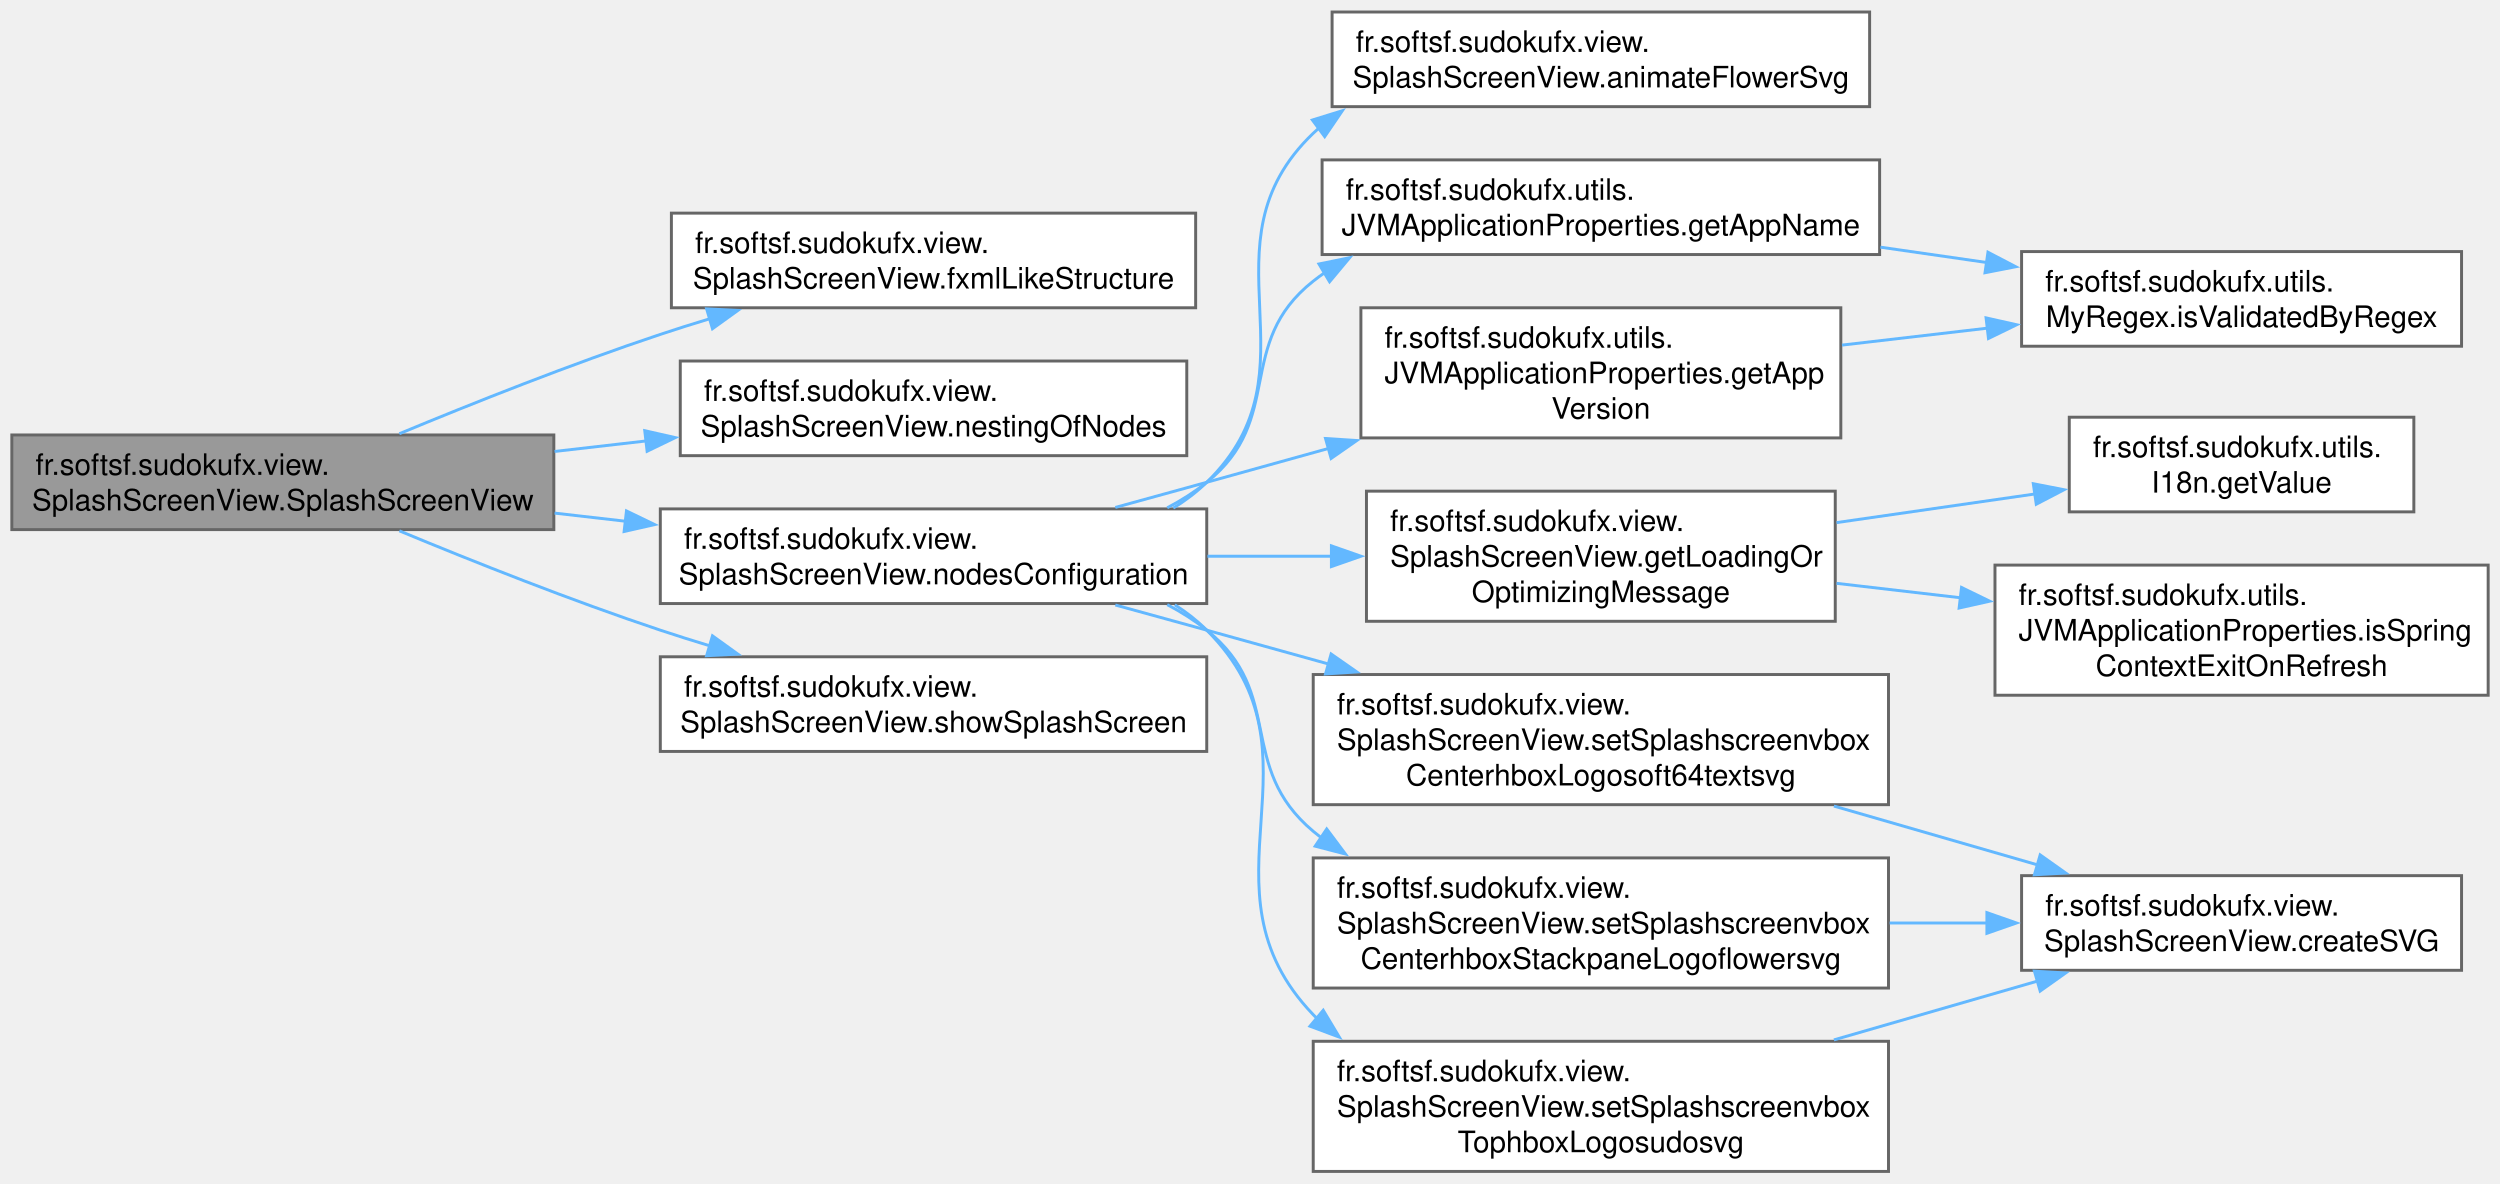
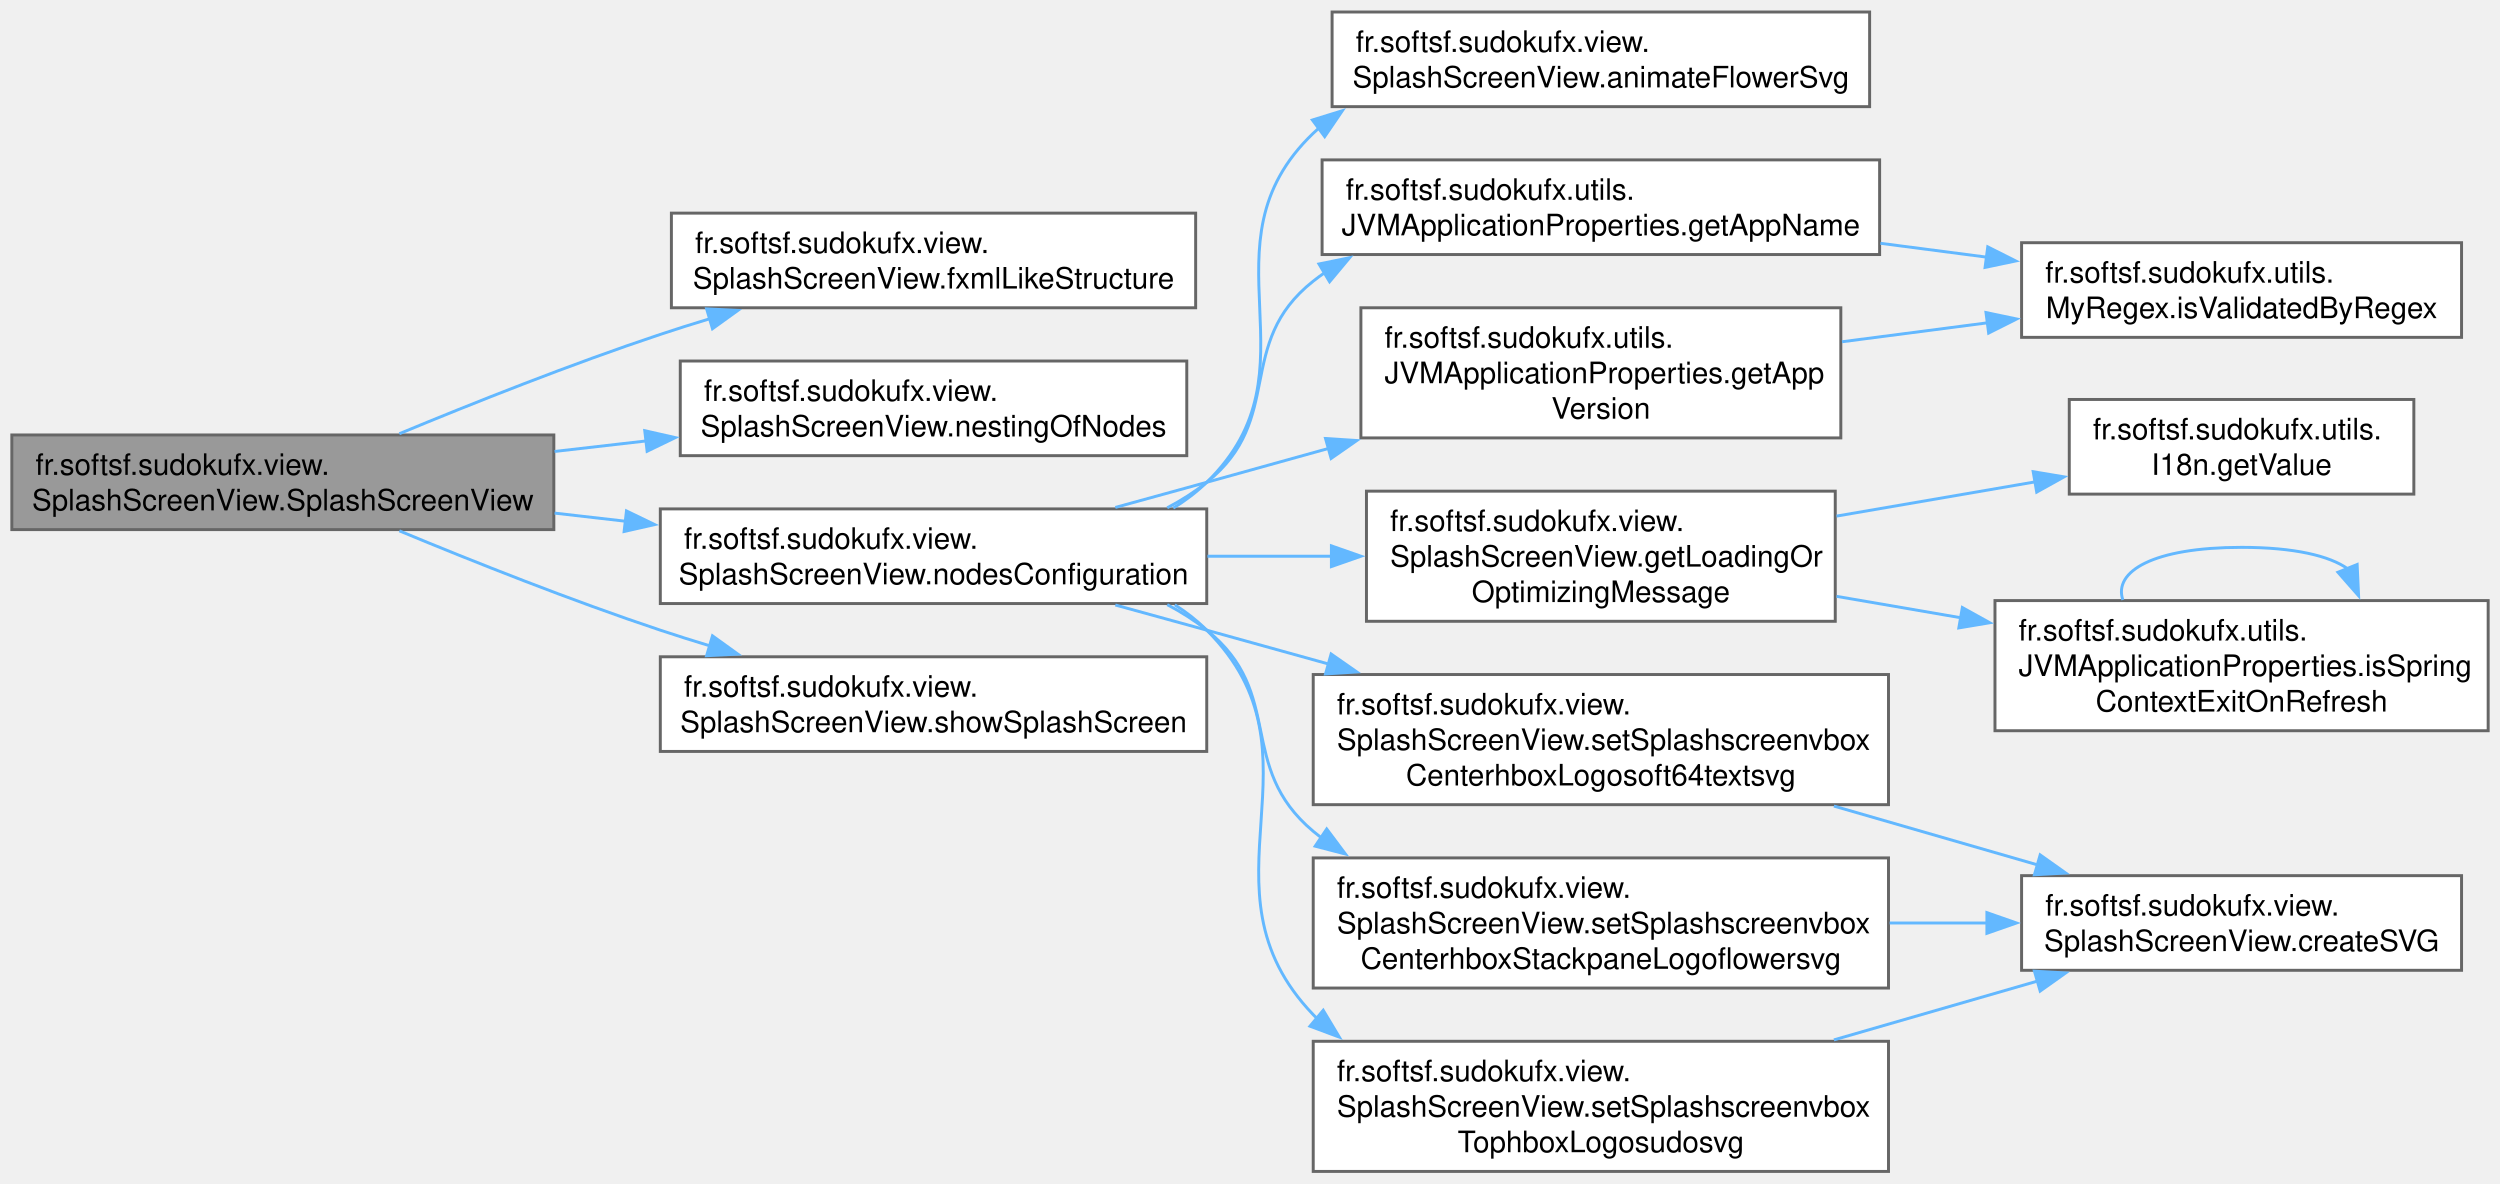
<svg xmlns="http://www.w3.org/2000/svg" xmlns:xlink="http://www.w3.org/1999/xlink" width="845pt" height="400pt" viewBox="0.00 0.00 845.25 400.00">
  <g id="graph0" class="graph" transform="scale(1 1) rotate(0) translate(4 396)">
    <g id="Node000001" class="node">
      <g id="a_Node000001">
        <a xlink:title="Constructor for SplashScreenView.">
          <polygon fill="#999999" stroke="#666666" points="183.25,-249 0,-249 0,-217 183.25,-217 183.25,-249" />
          <text text-anchor="start" x="8" y="-235.5" font-family="Helvetica,sans-Serif" font-size="10.00">fr.softsf.sudokufx.view.</text>
          <text text-anchor="middle" x="91.62" y="-223.5" font-family="Helvetica,sans-Serif" font-size="10.00">SplashScreenView.SplashScreenView</text>
        </a>
      </g>
    </g>
    <g id="Node000002" class="node">
      <g id="a_Node000002">
        <a xlink:href="classfr_1_1softsf_1_1sudokufx_1_1view_1_1_splash_screen_view.html#abe063bf7b79bce818e0d42c0c9b9d229" target="_top" xlink:title="Sets up the basic structure and properties of the UI components, similar to what would be defined in ...">
          <polygon fill="white" stroke="#666666" points="400.25,-324 223,-324 223,-292 400.25,-292 400.25,-324" />
          <text text-anchor="start" x="231" y="-310.5" font-family="Helvetica,sans-Serif" font-size="10.00">fr.softsf.sudokufx.view.</text>
          <text text-anchor="middle" x="311.62" y="-298.5" font-family="Helvetica,sans-Serif" font-size="10.00">SplashScreenView.fxmlLikeStructure</text>
        </a>
      </g>
    </g>
    <g id="edge1_Node000001_Node000002" class="edge">
      <g id="a_edge1_Node000001_Node000002">
        <a xlink:title=" ">
          <path fill="none" stroke="#63b8ff" d="M131.02,-249.42C155.92,-259.76 189.2,-272.99 219.25,-283 224.67,-284.81 230.3,-286.58 235.99,-288.3" />
          <polygon fill="#63b8ff" stroke="#63b8ff" points="234.91,-291.63 245.49,-291.11 236.89,-284.92 234.91,-291.63" />
        </a>
      </g>
    </g>
    <g id="Node000003" class="node">
      <g id="a_Node000003">
        <a xlink:href="classfr_1_1softsf_1_1sudokufx_1_1view_1_1_splash_screen_view.html#a0af4ab414c9c917edc9975bfd5c63fbd" target="_top" xlink:title="Nests the UI components in their parent containers.">
          <polygon fill="white" stroke="#666666" points="397.25,-274 226,-274 226,-242 397.25,-242 397.25,-274" />
          <text text-anchor="start" x="234" y="-260.5" font-family="Helvetica,sans-Serif" font-size="10.00">fr.softsf.sudokufx.view.</text>
          <text text-anchor="middle" x="311.62" y="-248.5" font-family="Helvetica,sans-Serif" font-size="10.00">SplashScreenView.nestingOfNodes</text>
        </a>
      </g>
    </g>
    <g id="edge2_Node000001_Node000003" class="edge">
      <g id="a_edge2_Node000001_Node000003">
        <a xlink:title=" ">
          <path fill="none" stroke="#63b8ff" d="M183.5,-243.42C193.79,-244.6 204.31,-245.81 214.67,-247" />
          <polygon fill="#63b8ff" stroke="#63b8ff" points="213.99,-250.44 224.32,-248.1 214.79,-243.49 213.99,-250.44" />
        </a>
      </g>
    </g>
    <g id="Node000004" class="node">
      <g id="a_Node000004">
        <a xlink:href="classfr_1_1softsf_1_1sudokufx_1_1view_1_1_splash_screen_view.html#acddefac20ee4e90165233cb342d56fe0" target="_top" xlink:title="Configures the properties and styles of the UI nodes.">
          <polygon fill="white" stroke="#666666" points="404,-224 219.25,-224 219.25,-192 404,-192 404,-224" />
          <text text-anchor="start" x="227.25" y="-210.5" font-family="Helvetica,sans-Serif" font-size="10.00">fr.softsf.sudokufx.view.</text>
          <text text-anchor="middle" x="311.62" y="-198.5" font-family="Helvetica,sans-Serif" font-size="10.00">SplashScreenView.nodesConfiguration</text>
        </a>
      </g>
    </g>
    <g id="edge3_Node000001_Node000004" class="edge">
      <g id="a_edge3_Node000001_Node000004">
        <a xlink:title=" ">
          <path fill="none" stroke="#63b8ff" d="M183.5,-222.58C191.44,-221.67 199.51,-220.74 207.54,-219.82" />
          <polygon fill="#63b8ff" stroke="#63b8ff" points="207.81,-223.31 217.34,-218.7 207.01,-216.36 207.81,-223.31" />
        </a>
      </g>
    </g>
    <g id="Node000016" class="node">
      <g id="a_Node000016">
        <a xlink:href="classfr_1_1softsf_1_1sudokufx_1_1view_1_1_splash_screen_view.html#a202e9727891bebc7d520ec588134a0a7" target="_top" xlink:title="Displays the splash screen.">
          <polygon fill="white" stroke="#666666" points="404,-174 219.25,-174 219.25,-142 404,-142 404,-174" />
          <text text-anchor="start" x="227.25" y="-160.5" font-family="Helvetica,sans-Serif" font-size="10.00">fr.softsf.sudokufx.view.</text>
          <text text-anchor="middle" x="311.62" y="-148.5" font-family="Helvetica,sans-Serif" font-size="10.00">SplashScreenView.showSplashScreen</text>
        </a>
      </g>
    </g>
-     <g id="edge18_Node000001_Node000016" class="edge">
-       <g id="a_edge18_Node000001_Node000016">
+     <g id="edge19_Node000001_Node000016" class="edge">
+       <g id="a_edge19_Node000001_Node000016">
        <a xlink:title=" ">
          <path fill="none" stroke="#63b8ff" d="M131.02,-216.58C155.92,-206.24 189.2,-193.01 219.25,-183 224.67,-181.19 230.3,-179.42 235.99,-177.7" />
          <polygon fill="#63b8ff" stroke="#63b8ff" points="236.89,-181.08 245.49,-174.89 234.91,-174.37 236.89,-181.08" />
        </a>
      </g>
    </g>
    <g id="Node000005" class="node">
      <g id="a_Node000005">
        <a xlink:href="classfr_1_1softsf_1_1sudokufx_1_1view_1_1_splash_screen_view.html#a05ceacbaf9b2149100b85aa1915a98a2" target="_top" xlink:title="Animates the SVG flower.">
          <polygon fill="white" stroke="#666666" points="628.12,-392 446.38,-392 446.38,-360 628.12,-360 628.12,-392" />
          <text text-anchor="start" x="454.38" y="-378.5" font-family="Helvetica,sans-Serif" font-size="10.00">fr.softsf.sudokufx.view.</text>
          <text text-anchor="middle" x="537.25" y="-366.5" font-family="Helvetica,sans-Serif" font-size="10.00">SplashScreenView.animateFlowerSvg</text>
        </a>
      </g>
    </g>
    <g id="edge4_Node000004_Node000005" class="edge">
      <g id="a_edge4_Node000004_Node000005">
        <a xlink:title=" ">
          <path fill="none" stroke="#63b8ff" d="M392.68,-224.27C396.76,-226.79 400.58,-229.68 404,-233 443.33,-271.2 400.42,-313.05 440,-351 440.63,-351.6 441.27,-352.2 441.93,-352.77" />
          <polygon fill="#63b8ff" stroke="#63b8ff" points="439.72,-355.49 449.85,-358.62 443.88,-349.86 439.72,-355.49" />
        </a>
      </g>
    </g>
    <g id="Node000006" class="node">
      <g id="a_Node000006">
        <a xlink:href="classfr_1_1softsf_1_1sudokufx_1_1utils_1_1_j_v_m_application_properties.html#a3c1aafe7e06f8e614ae7a2c249f364a6" target="_top" xlink:title="Retrieves the current application name from system properties.">
          <polygon fill="white" stroke="#666666" points="631.5,-342 443,-342 443,-310 631.5,-310 631.5,-342" />
          <text text-anchor="start" x="451" y="-328.5" font-family="Helvetica,sans-Serif" font-size="10.00">fr.softsf.sudokufx.utils.</text>
          <text text-anchor="middle" x="537.25" y="-316.5" font-family="Helvetica,sans-Serif" font-size="10.00">JVMApplicationProperties.getAppName</text>
        </a>
      </g>
    </g>
    <g id="edge5_Node000004_Node000006" class="edge">
      <g id="a_edge5_Node000004_Node000006">
        <a xlink:title=" ">
          <path fill="none" stroke="#63b8ff" d="M390.64,-224.37C395.38,-226.85 399.89,-229.71 404,-233 430.69,-254.38 413.18,-279.79 440,-301 441.31,-302.04 442.66,-303.03 444.05,-303.99" />
          <polygon fill="#63b8ff" stroke="#63b8ff" points="441.94,-306.81 452.32,-308.93 445.53,-300.8 441.94,-306.81" />
        </a>
      </g>
    </g>
    <g id="Node000008" class="node">
      <g id="a_Node000008">
        <a xlink:href="classfr_1_1softsf_1_1sudokufx_1_1utils_1_1_j_v_m_application_properties.html#afd79a2aeab3fe69dbb2ace62b5eddf83" target="_top" xlink:title="Retrieves the current application version from system properties.">
          <polygon fill="white" stroke="#666666" points="618.38,-292 456.12,-292 456.12,-248 618.38,-248 618.38,-292" />
          <text text-anchor="start" x="464.12" y="-278.5" font-family="Helvetica,sans-Serif" font-size="10.00">fr.softsf.sudokufx.utils.</text>
          <text text-anchor="start" x="464.12" y="-266.5" font-family="Helvetica,sans-Serif" font-size="10.00">JVMApplicationProperties.getApp</text>
          <text text-anchor="middle" x="537.25" y="-254.5" font-family="Helvetica,sans-Serif" font-size="10.00">Version</text>
        </a>
      </g>
    </g>
    <g id="edge7_Node000004_Node000008" class="edge">
      <g id="a_edge7_Node000004_Node000008">
        <a xlink:title=" ">
          <path fill="none" stroke="#63b8ff" d="M373.09,-224.49C383.41,-227.32 394.01,-230.24 404,-233 417.33,-236.69 431.4,-240.6 445.2,-244.45" />
          <polygon fill="#63b8ff" stroke="#63b8ff" points="444.16,-247.8 454.74,-247.12 446.05,-241.06 444.16,-247.8" />
        </a>
      </g>
    </g>
    <g id="Node000009" class="node">
      <g id="a_Node000009">
        <a xlink:href="classfr_1_1softsf_1_1sudokufx_1_1view_1_1_splash_screen_view.html#ad126ac2f2a90b2422490ca0d896fa398" target="_top" xlink:title="Retrieves a message indicating the current loading or optimizing state.">
          <polygon fill="white" stroke="#666666" points="616.5,-230 458,-230 458,-186 616.5,-186 616.5,-230" />
          <text text-anchor="start" x="466" y="-216.5" font-family="Helvetica,sans-Serif" font-size="10.00">fr.softsf.sudokufx.view.</text>
          <text text-anchor="start" x="466" y="-204.5" font-family="Helvetica,sans-Serif" font-size="10.00">SplashScreenView.getLoadingOr</text>
          <text text-anchor="middle" x="537.25" y="-192.5" font-family="Helvetica,sans-Serif" font-size="10.00">OptimizingMessage</text>
        </a>
      </g>
    </g>
    <g id="edge9_Node000004_Node000009" class="edge">
      <g id="a_edge9_Node000004_Node000009">
        <a xlink:title=" ">
          <path fill="none" stroke="#63b8ff" d="M404.23,-208C418.08,-208 432.36,-208 446.18,-208" />
          <polygon fill="#63b8ff" stroke="#63b8ff" points="446.15,-211.5 456.15,-208 446.15,-204.5 446.15,-211.5" />
        </a>
      </g>
    </g>
    <g id="Node000012" class="node">
      <g id="a_Node000012">
        <a xlink:href="classfr_1_1softsf_1_1sudokufx_1_1view_1_1_splash_screen_view.html#aafe300850c83d75b03d338a68d19c892" target="_top" xlink:title="Sets up the SVG for the Soft64 text logo in the center of the splash screen.">
          <polygon fill="white" stroke="#666666" points="634.5,-168 440,-168 440,-124 634.5,-124 634.5,-168" />
          <text text-anchor="start" x="448" y="-154.5" font-family="Helvetica,sans-Serif" font-size="10.00">fr.softsf.sudokufx.view.</text>
          <text text-anchor="start" x="448" y="-142.5" font-family="Helvetica,sans-Serif" font-size="10.00">SplashScreenView.setSplashscreenvbox</text>
          <text text-anchor="middle" x="537.25" y="-130.5" font-family="Helvetica,sans-Serif" font-size="10.00">CenterhboxLogosoft64textsvg</text>
        </a>
      </g>
    </g>
-     <g id="edge12_Node000004_Node000012" class="edge">
-       <g id="a_edge12_Node000004_Node000012">
+     <g id="edge13_Node000004_Node000012" class="edge">
+       <g id="a_edge13_Node000004_Node000012">
        <a xlink:title=" ">
          <path fill="none" stroke="#63b8ff" d="M373.09,-191.51C383.41,-188.68 394.01,-185.76 404,-183 417.33,-179.31 431.4,-175.4 445.2,-171.55" />
          <polygon fill="#63b8ff" stroke="#63b8ff" points="446.05,-174.94 454.74,-168.88 444.16,-168.2 446.05,-174.94" />
        </a>
      </g>
    </g>
    <g id="Node000014" class="node">
      <g id="a_Node000014">
        <a xlink:href="classfr_1_1softsf_1_1sudokufx_1_1view_1_1_splash_screen_view.html#a762ac1d676ca1be22b521cd731b8d9ba" target="_top" xlink:title="Sets up the SVG for the flower logo in the center of the splash screen.">
          <polygon fill="white" stroke="#666666" points="634.5,-106 440,-106 440,-62 634.5,-62 634.5,-106" />
          <text text-anchor="start" x="448" y="-92.5" font-family="Helvetica,sans-Serif" font-size="10.00">fr.softsf.sudokufx.view.</text>
          <text text-anchor="start" x="448" y="-80.5" font-family="Helvetica,sans-Serif" font-size="10.00">SplashScreenView.setSplashscreenvbox</text>
          <text text-anchor="middle" x="537.25" y="-68.5" font-family="Helvetica,sans-Serif" font-size="10.00">CenterhboxStackpaneLogoflowersvg</text>
        </a>
      </g>
    </g>
-     <g id="edge14_Node000004_Node000014" class="edge">
-       <g id="a_edge14_Node000004_Node000014">
+     <g id="edge15_Node000004_Node000014" class="edge">
+       <g id="a_edge15_Node000004_Node000014">
        <a xlink:title=" ">
          <path fill="none" stroke="#63b8ff" d="M390.64,-191.63C395.38,-189.15 399.89,-186.29 404,-183 430.69,-161.62 413.8,-136.97 440,-115 440.94,-114.21 441.9,-113.44 442.88,-112.69" />
          <polygon fill="#63b8ff" stroke="#63b8ff" points="444.56,-115.78 450.91,-107.3 440.66,-109.97 444.56,-115.78" />
        </a>
      </g>
    </g>
    <g id="Node000015" class="node">
      <g id="a_Node000015">
        <a xlink:href="classfr_1_1softsf_1_1sudokufx_1_1view_1_1_splash_screen_view.html#a53ead1ea80a08e06c15ae42ae101fcdf" target="_top" xlink:title="Sets up the SVG for the Sudoku logo in the top section of the splash screen.">
          <polygon fill="white" stroke="#666666" points="634.5,-44 440,-44 440,0 634.5,0 634.5,-44" />
          <text text-anchor="start" x="448" y="-30.5" font-family="Helvetica,sans-Serif" font-size="10.00">fr.softsf.sudokufx.view.</text>
          <text text-anchor="start" x="448" y="-18.5" font-family="Helvetica,sans-Serif" font-size="10.00">SplashScreenView.setSplashscreenvbox</text>
          <text text-anchor="middle" x="537.25" y="-6.5" font-family="Helvetica,sans-Serif" font-size="10.00">TophboxLogosudosvg</text>
        </a>
      </g>
    </g>
-     <g id="edge16_Node000004_Node000015" class="edge">
-       <g id="a_edge16_Node000004_Node000015">
+     <g id="edge17_Node000004_Node000015" class="edge">
+       <g id="a_edge17_Node000004_Node000015">
        <a xlink:title=" ">
          <path fill="none" stroke="#63b8ff" d="M393.2,-191.57C397.1,-189.09 400.74,-186.25 404,-183 446.46,-140.67 398.49,-96.26 440,-53 440.47,-52.51 440.96,-52.02 441.45,-51.54" />
          <polygon fill="#63b8ff" stroke="#63b8ff" points="443.38,-54.49 448.83,-45.4 438.9,-49.1 443.38,-54.49" />
        </a>
      </g>
    </g>
    <g id="Node000007" class="node">
      <g id="a_Node000007">
        <a xlink:href="classfr_1_1softsf_1_1sudokufx_1_1utils_1_1_my_regex.html#a981702b076ee54a416d676b6f7a182fc" target="_top" xlink:title="Validates a given text against a specified regular expression.">
-           <polygon fill="white" stroke="#666666" points="828.25,-311 679.5,-311 679.5,-279 828.25,-279 828.25,-311" />
-           <text text-anchor="start" x="687.5" y="-297.5" font-family="Helvetica,sans-Serif" font-size="10.00">fr.softsf.sudokufx.utils.</text>
-           <text text-anchor="middle" x="753.88" y="-285.5" font-family="Helvetica,sans-Serif" font-size="10.00">MyRegex.isValidatedByRegex</text>
+           <polygon fill="white" stroke="#666666" points="828.25,-314 679.5,-314 679.5,-282 828.25,-282 828.25,-314" />
+           <text text-anchor="start" x="687.5" y="-300.5" font-family="Helvetica,sans-Serif" font-size="10.00">fr.softsf.sudokufx.utils.</text>
+           <text text-anchor="middle" x="753.88" y="-288.5" font-family="Helvetica,sans-Serif" font-size="10.00">MyRegex.isValidatedByRegex</text>
        </a>
      </g>
    </g>
    <g id="edge6_Node000006_Node000007" class="edge">
      <g id="a_edge6_Node000006_Node000007">
        <a xlink:title=" ">
-           <path fill="none" stroke="#63b8ff" d="M631.76,-312.49C643.75,-310.76 655.97,-309 667.81,-307.29" />
-           <polygon fill="#63b8ff" stroke="#63b8ff" points="668.13,-310.78 677.52,-305.88 667.13,-303.85 668.13,-310.78" />
+           <path fill="none" stroke="#63b8ff" d="M631.76,-313.8C643.75,-312.24 655.97,-310.64 667.81,-309.1" />
+           <polygon fill="#63b8ff" stroke="#63b8ff" points="668.06,-312.59 677.52,-307.83 667.15,-305.65 668.06,-312.59" />
        </a>
      </g>
    </g>
    <g id="edge8_Node000008_Node000007" class="edge">
      <g id="a_edge8_Node000008_Node000007">
        <a xlink:title=" ">
-           <path fill="none" stroke="#63b8ff" d="M618.78,-279.38C634.92,-281.26 651.92,-283.24 668.2,-285.14" />
-           <polygon fill="#63b8ff" stroke="#63b8ff" points="667.49,-288.58 677.83,-286.26 668.3,-281.62 667.49,-288.58" />
+           <path fill="none" stroke="#63b8ff" d="M618.78,-280.51C634.92,-282.61 651.92,-284.83 668.2,-286.95" />
+           <polygon fill="#63b8ff" stroke="#63b8ff" points="667.46,-290.39 677.83,-288.21 668.36,-283.45 667.46,-290.39" />
        </a>
      </g>
    </g>
    <g id="Node000010" class="node">
      <g id="a_Node000010">
        <a xlink:href="classfr_1_1softsf_1_1sudokufx_1_1utils_1_1_i18n.html#a7095fa285a498c3f20bf33488a69d22c" target="_top" xlink:title="Retrieves the localized string value for a given key.">
-           <polygon fill="white" stroke="#666666" points="812.12,-255 695.62,-255 695.62,-223 812.12,-223 812.12,-255" />
-           <text text-anchor="start" x="703.62" y="-241.5" font-family="Helvetica,sans-Serif" font-size="10.00">fr.softsf.sudokufx.utils.</text>
-           <text text-anchor="middle" x="753.88" y="-229.5" font-family="Helvetica,sans-Serif" font-size="10.00">I18n.getValue</text>
+           <polygon fill="white" stroke="#666666" points="812.12,-261 695.62,-261 695.62,-229 812.12,-229 812.12,-261" />
+           <text text-anchor="start" x="703.62" y="-247.5" font-family="Helvetica,sans-Serif" font-size="10.00">fr.softsf.sudokufx.utils.</text>
+           <text text-anchor="middle" x="753.88" y="-235.5" font-family="Helvetica,sans-Serif" font-size="10.00">I18n.getValue</text>
        </a>
      </g>
    </g>
    <g id="edge10_Node000009_Node000010" class="edge">
      <g id="a_edge10_Node000009_Node000010">
        <a xlink:title=" ">
-           <path fill="none" stroke="#63b8ff" d="M616.95,-219.37C638.96,-222.55 662.69,-225.97 684.08,-229.06" />
-           <polygon fill="#63b8ff" stroke="#63b8ff" points="683.46,-232.51 693.86,-230.48 684.46,-225.58 683.46,-232.51" />
+           <path fill="none" stroke="#63b8ff" d="M616.95,-221.57C638.96,-225.36 662.69,-229.45 684.08,-233.14" />
+           <polygon fill="#63b8ff" stroke="#63b8ff" points="683.42,-236.58 693.87,-234.83 684.61,-229.68 683.42,-236.58" />
        </a>
      </g>
    </g>
    <g id="Node000011" class="node">
      <g id="a_Node000011">
-         <a xlink:href="classfr_1_1softsf_1_1sudokufx_1_1utils_1_1_j_v_m_application_properties.html#a7d07880db5617906582d43a95925ba8d" target="_top" xlink:title="Checks if the Spring context should exit on refresh.">
-           <polygon fill="white" stroke="#666666" points="837.25,-205 670.5,-205 670.5,-161 837.25,-161 837.25,-205" />
-           <text text-anchor="start" x="678.5" y="-191.5" font-family="Helvetica,sans-Serif" font-size="10.00">fr.softsf.sudokufx.utils.</text>
-           <text text-anchor="start" x="678.5" y="-179.5" font-family="Helvetica,sans-Serif" font-size="10.00">JVMApplicationProperties.isSpring</text>
-           <text text-anchor="middle" x="753.88" y="-167.5" font-family="Helvetica,sans-Serif" font-size="10.00">ContextExitOnRefresh</text>
+         <a xlink:href="classfr_1_1softsf_1_1sudokufx_1_1utils_1_1_j_v_m_application_properties.html#a7d07880db5617906582d43a95925ba8d" target="_top" xlink:title="Determines if the Spring context should exit on refresh.">
+           <polygon fill="white" stroke="#666666" points="837.25,-193 670.5,-193 670.5,-149 837.25,-149 837.25,-193" />
+           <text text-anchor="start" x="678.5" y="-179.5" font-family="Helvetica,sans-Serif" font-size="10.00">fr.softsf.sudokufx.utils.</text>
+           <text text-anchor="start" x="678.5" y="-167.5" font-family="Helvetica,sans-Serif" font-size="10.00">JVMApplicationProperties.isSpring</text>
+           <text text-anchor="middle" x="753.88" y="-155.5" font-family="Helvetica,sans-Serif" font-size="10.00">ContextExitOnRefresh</text>
        </a>
      </g>
    </g>
    <g id="edge11_Node000009_Node000011" class="edge">
      <g id="a_edge11_Node000009_Node000011">
        <a xlink:title=" ">
-           <path fill="none" stroke="#63b8ff" d="M616.95,-198.83C630.64,-197.24 645,-195.57 659.04,-193.93" />
-           <polygon fill="#63b8ff" stroke="#63b8ff" points="659.19,-197.44 668.72,-192.8 658.38,-190.48 659.19,-197.44" />
+           <path fill="none" stroke="#63b8ff" d="M616.95,-194.43C630.64,-192.07 645,-189.6 659.04,-187.18" />
+           <polygon fill="#63b8ff" stroke="#63b8ff" points="659.47,-190.65 668.73,-185.51 658.28,-183.76 659.47,-190.65" />
+         </a>
+       </g>
+     </g>
+     <g id="edge12_Node000011_Node000011" class="edge">
+       <g id="a_edge12_Node000011_Node000011">
+         <a xlink:title=" ">
+           <path fill="none" stroke="#63b8ff" d="M713.74,-193.21C710.46,-202.8 723.84,-211 753.88,-211 771.71,-211 783.67,-208.11 789.76,-203.75" />
+           <polygon fill="#63b8ff" stroke="#63b8ff" points="792.95,-205.2 793.44,-194.62 786.46,-202.58 792.95,-205.2" />
        </a>
      </g>
    </g>
    <g id="Node000013" class="node">
      <g id="a_Node000013">
        <a xlink:href="classfr_1_1softsf_1_1sudokufx_1_1view_1_1_splash_screen_view.html#a5d7017836e704c8e6db24f7d677041ba" target="_top" xlink:title="Creates an SVG shape and applies it to a Region.">
          <polygon fill="white" stroke="#666666" points="828.25,-100 679.5,-100 679.5,-68 828.25,-68 828.25,-100" />
          <text text-anchor="start" x="687.5" y="-86.5" font-family="Helvetica,sans-Serif" font-size="10.00">fr.softsf.sudokufx.view.</text>
          <text text-anchor="middle" x="753.88" y="-74.5" font-family="Helvetica,sans-Serif" font-size="10.00">SplashScreenView.createSVG</text>
        </a>
      </g>
    </g>
-     <g id="edge13_Node000012_Node000013" class="edge">
-       <g id="a_edge13_Node000012_Node000013">
+     <g id="edge14_Node000012_Node000013" class="edge">
+       <g id="a_edge14_Node000012_Node000013">
        <a xlink:title=" ">
          <path fill="none" stroke="#63b8ff" d="M616.04,-123.53C638.62,-117.01 663.08,-109.94 685,-103.61" />
          <polygon fill="#63b8ff" stroke="#63b8ff" points="685.78,-107.02 694.42,-100.89 683.84,-100.3 685.78,-107.02" />
        </a>
      </g>
    </g>
-     <g id="edge15_Node000014_Node000013" class="edge">
-       <g id="a_edge15_Node000014_Node000013">
+     <g id="edge16_Node000014_Node000013" class="edge">
+       <g id="a_edge16_Node000014_Node000013">
        <a xlink:title=" ">
          <path fill="none" stroke="#63b8ff" d="M634.89,-84C645.95,-84 657.17,-84 668.07,-84" />
          <polygon fill="#63b8ff" stroke="#63b8ff" points="667.77,-87.5 677.77,-84 667.77,-80.5 667.77,-87.5" />
        </a>
      </g>
    </g>
-     <g id="edge17_Node000015_Node000013" class="edge">
-       <g id="a_edge17_Node000015_Node000013">
+     <g id="edge18_Node000015_Node000013" class="edge">
+       <g id="a_edge18_Node000015_Node000013">
        <a xlink:title=" ">
          <path fill="none" stroke="#63b8ff" d="M616.04,-44.47C638.62,-50.99 663.08,-58.06 685,-64.39" />
          <polygon fill="#63b8ff" stroke="#63b8ff" points="683.84,-67.7 694.42,-67.11 685.78,-60.98 683.84,-67.7" />
        </a>
      </g>
    </g>
  </g>
</svg>
